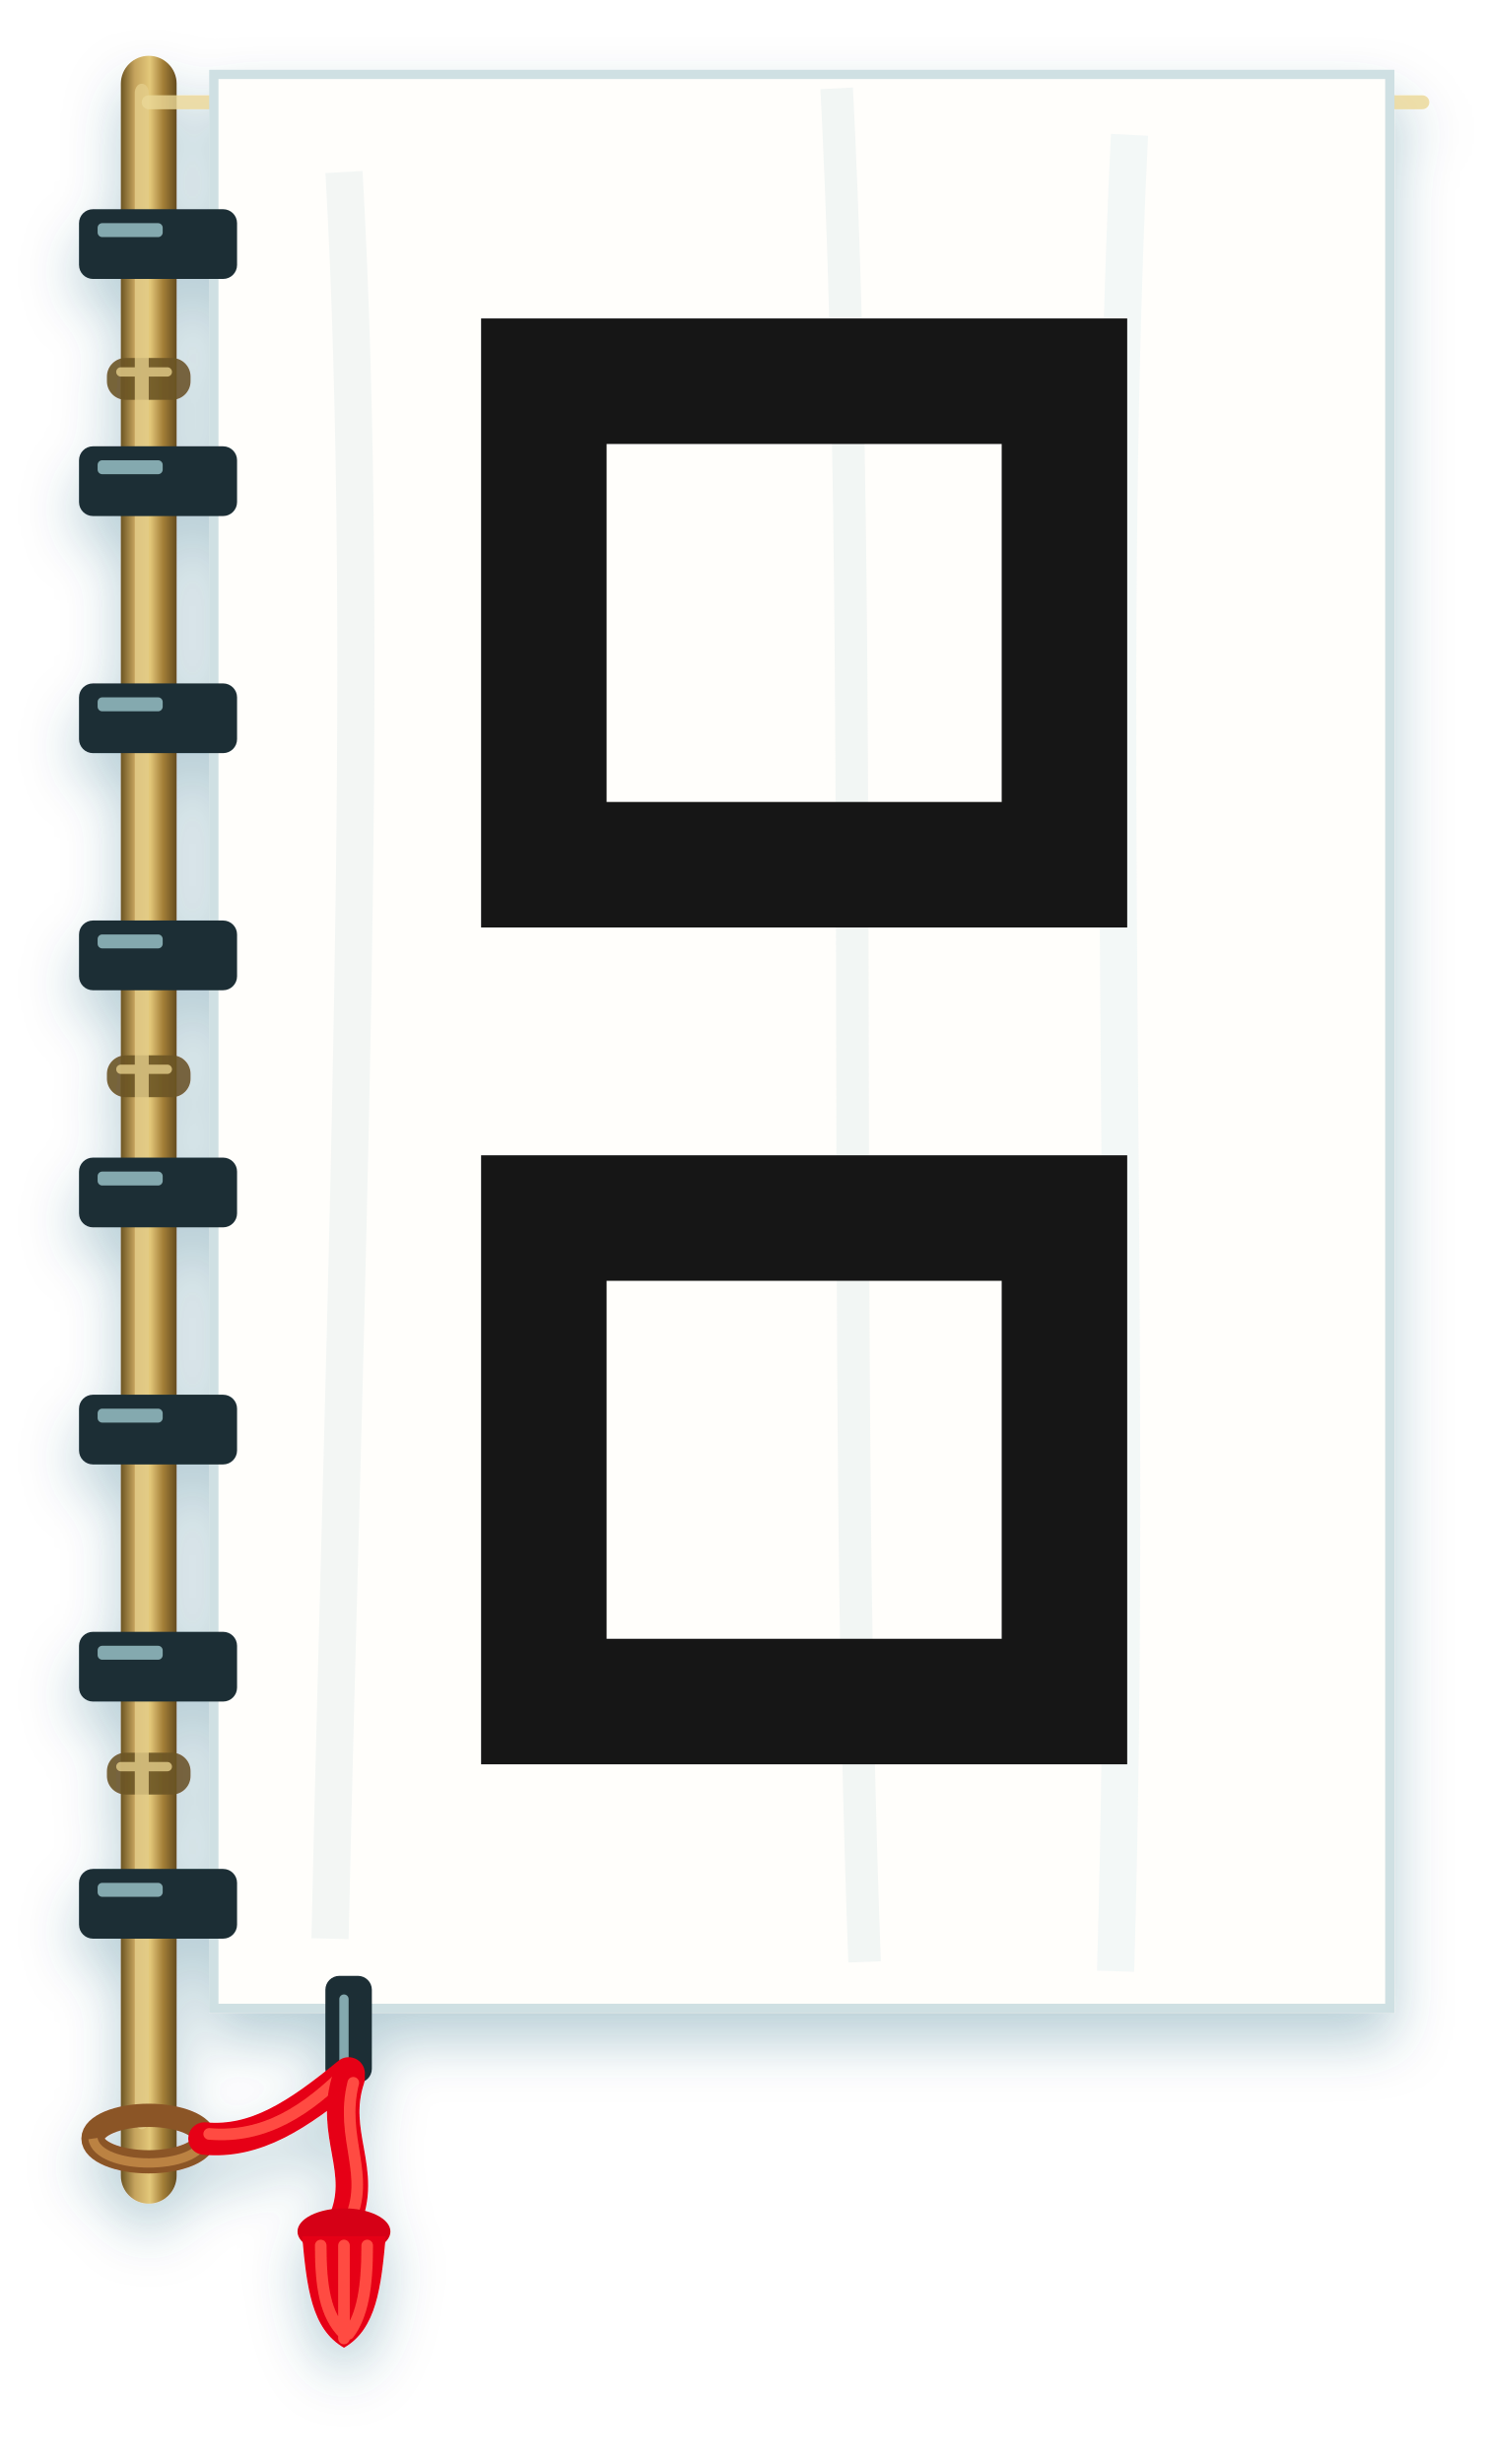
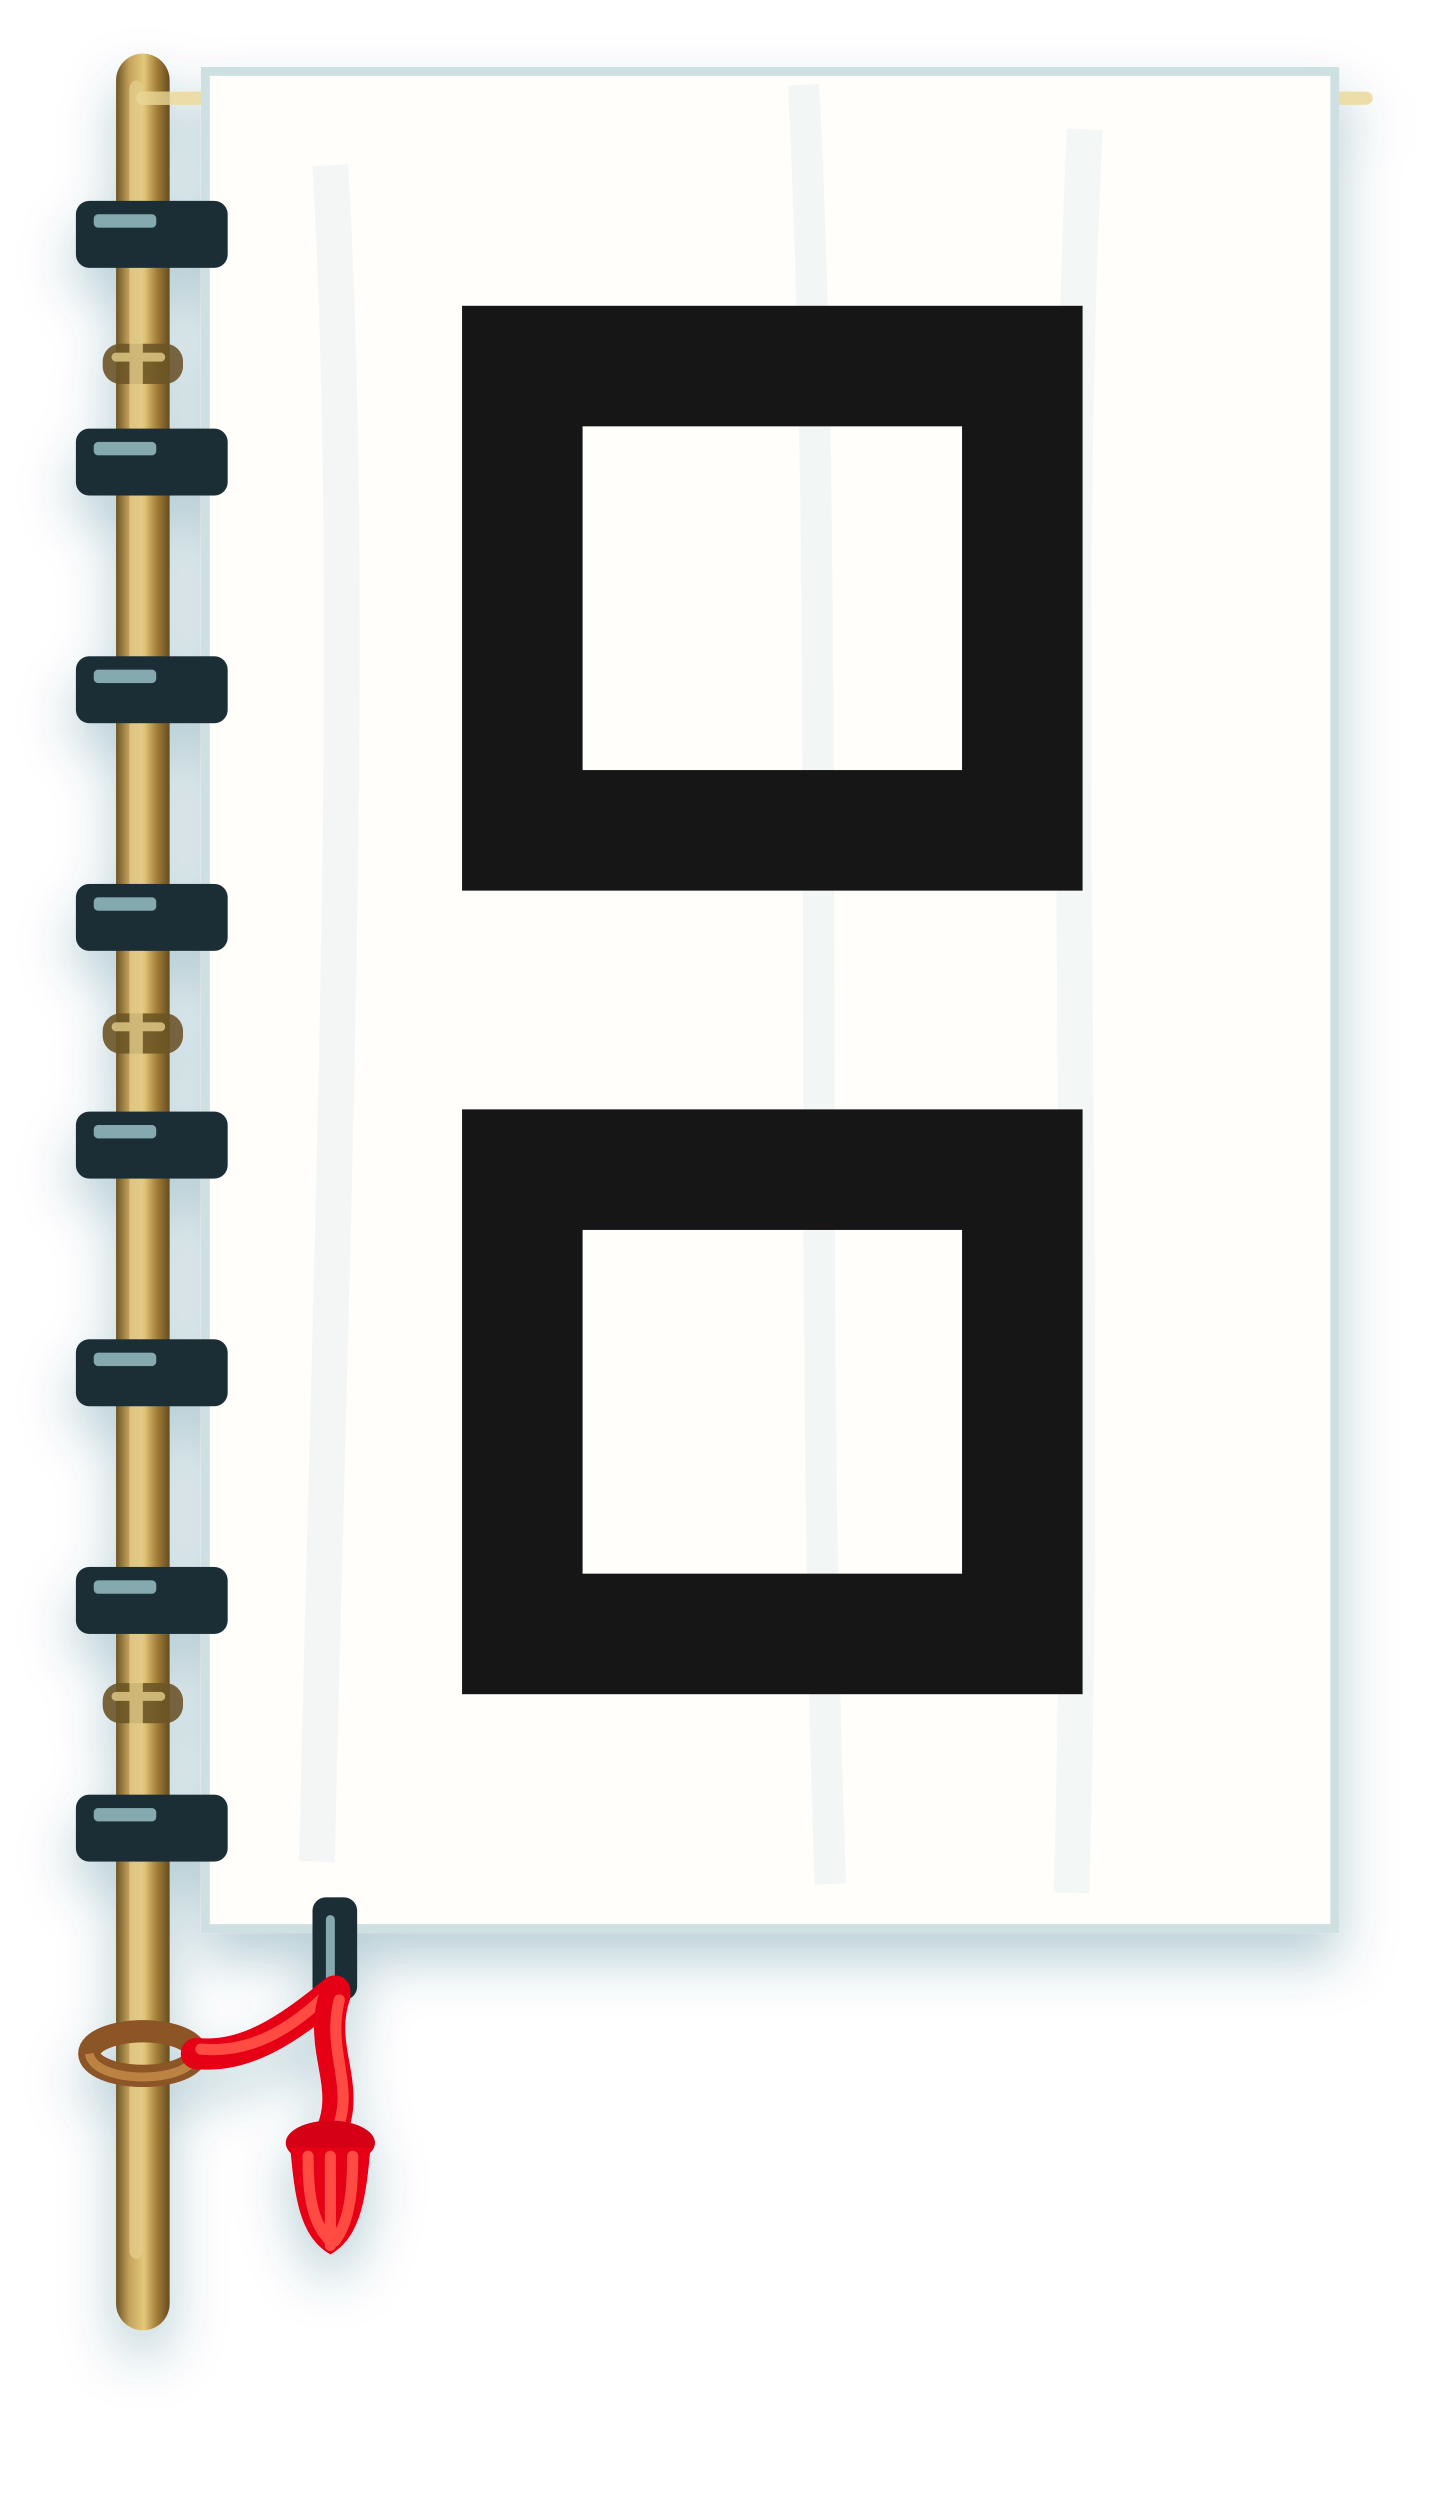
- <svg xmlns="http://www.w3.org/2000/svg" width="320" height="530" viewBox="66 30 320 530">
+ <svg xmlns="http://www.w3.org/2000/svg" width="320" height="560" viewBox="66 30 320 560">
  <defs>
    <linearGradient id="bamboo" x1="0" x2="1">
      <stop offset="0" stop-color="#6c5523" />
      <stop offset=".25" stop-color="#c5a35d" />
      <stop offset=".52" stop-color="#e3c87a" />
      <stop offset=".76" stop-color="#a37e38" />
      <stop offset="1" stop-color="#654d1f" />
    </linearGradient>
    <filter id="shadow" x="-20%" y="-10%" width="140%" height="125%">
      <feDropShadow dx="0" dy="6" stdDeviation="6" flood-color="#00516d" flood-opacity=".28" />
    </filter>
  </defs>
  <g filter="url(#shadow)">
-     <rect x="92" y="42" width="12" height="462" rx="6" fill="url(#bamboo)" />
+     <rect x="92" y="42" width="12" height="510" rx="6" fill="url(#bamboo)" />
    <g fill="#6b5525" opacity=".9">
      <rect x="89" y="107" width="18" height="9" rx="4" />
      <rect x="89" y="257" width="18" height="9" rx="4" />
      <rect x="89" y="407" width="18" height="9" rx="4" />
    </g>
    <g fill="#e4cd8a" opacity=".8">
-       <rect x="95" y="48" width="3" height="440" rx="2" />
+       <rect x="95" y="48" width="3" height="488" rx="2" />
      <rect x="91" y="109" width="12" height="2" rx="1" />
      <rect x="91" y="259" width="12" height="2" rx="1" />
      <rect x="91" y="409" width="12" height="2" rx="1" />
    </g>
    <path d="M98 52 L372 52" fill="none" stroke="url(#bamboo)" stroke-width="12" stroke-linecap="round" />
    <path d="M98 52 L372 52" fill="none" stroke="#ead796" stroke-width="3" stroke-linecap="round" opacity=".8" />
    <path d="M112 46 L365 46 L365 462 L112 462 Z" fill="#fffefb" stroke="#cfe0e3" stroke-width="2" />
    <path d="M140 67 C146 172 140 310 137 447" fill="none" stroke="#dce9e9" stroke-width="8" opacity=".35" />
    <path d="M246 49 C252 166 247 318 252 452" fill="none" stroke="#cbdedf" stroke-width="7" opacity=".25" />
    <path d="M309 59 C303 180 310 318 306 454" fill="none" stroke="#eef5f5" stroke-width="8" opacity=".70" />
    <g fill="#1d2f35">
      <rect x="83" y="75" width="34" height="15" rx="3" />
      <rect x="83" y="126" width="34" height="15" rx="3" />
      <rect x="83" y="177" width="34" height="15" rx="3" />
      <rect x="83" y="228" width="34" height="15" rx="3" />
      <rect x="83" y="279" width="34" height="15" rx="3" />
      <rect x="83" y="330" width="34" height="15" rx="3" />
      <rect x="83" y="381" width="34" height="15" rx="3" />
      <rect x="83" y="432" width="34" height="15" rx="3" />
    </g>
    <g fill="#84a9af">
      <rect x="87" y="78" width="14" height="3" rx="1" />
      <rect x="87" y="129" width="14" height="3" rx="1" />
      <rect x="87" y="180" width="14" height="3" rx="1" />
      <rect x="87" y="231" width="14" height="3" rx="1" />
      <rect x="87" y="282" width="14" height="3" rx="1" />
      <rect x="87" y="333" width="14" height="3" rx="1" />
      <rect x="87" y="384" width="14" height="3" rx="1" />
      <rect x="87" y="435" width="14" height="3" rx="1" />
    </g>
    <ellipse cx="98" cy="490" rx="12" ry="5" fill="none" stroke="#8b5428" stroke-width="5" />
    <path d="M86 490 C87 497 109 497 110 490" fill="none" stroke="#c38a48" stroke-width="2" opacity=".85" />
    <rect x="136" y="455" width="10" height="23" rx="3" fill="#1d2f35" />
    <rect x="139" y="459" width="2" height="15" rx="1" fill="#84a9af" />
    <path d="M110 490 C121 491 130 485 141 476" fill="none" stroke="#e60012" stroke-width="7" stroke-linecap="round" />
    <path d="M111 489 C123 490 132 484 141 475" fill="none" stroke="#ff4b43" stroke-width="2.5" stroke-linecap="round" />
    <path d="M141 477 C137 489 145 497 140 508" fill="none" stroke="#e60012" stroke-width="7" stroke-linecap="round" />
    <path d="M142 478 C139 490 146 498 141 508" fill="none" stroke="#ff4b43" stroke-width="2.5" stroke-linecap="round" />
    <ellipse cx="140" cy="510" rx="10" ry="5" fill="#d60012" />
    <path d="M131 511 C132 522 133 531 140 535 C147 531 148 522 149 511 Z" fill="#e60012" />
    <path d="M135 513 C135 522 136 528 140 532 M140 513 C140 522 140 529 140 533 M145 513 C145 522 144 528 141 532" fill="none" stroke="#ff4b43" stroke-width="2.5" stroke-linecap="round" />
    <rect x="183" y="112" width="112" height="104" fill="none" stroke="#151515" stroke-width="27" />
    <rect x="183" y="292" width="112" height="104" fill="none" stroke="#151515" stroke-width="27" />
  </g>
</svg>
